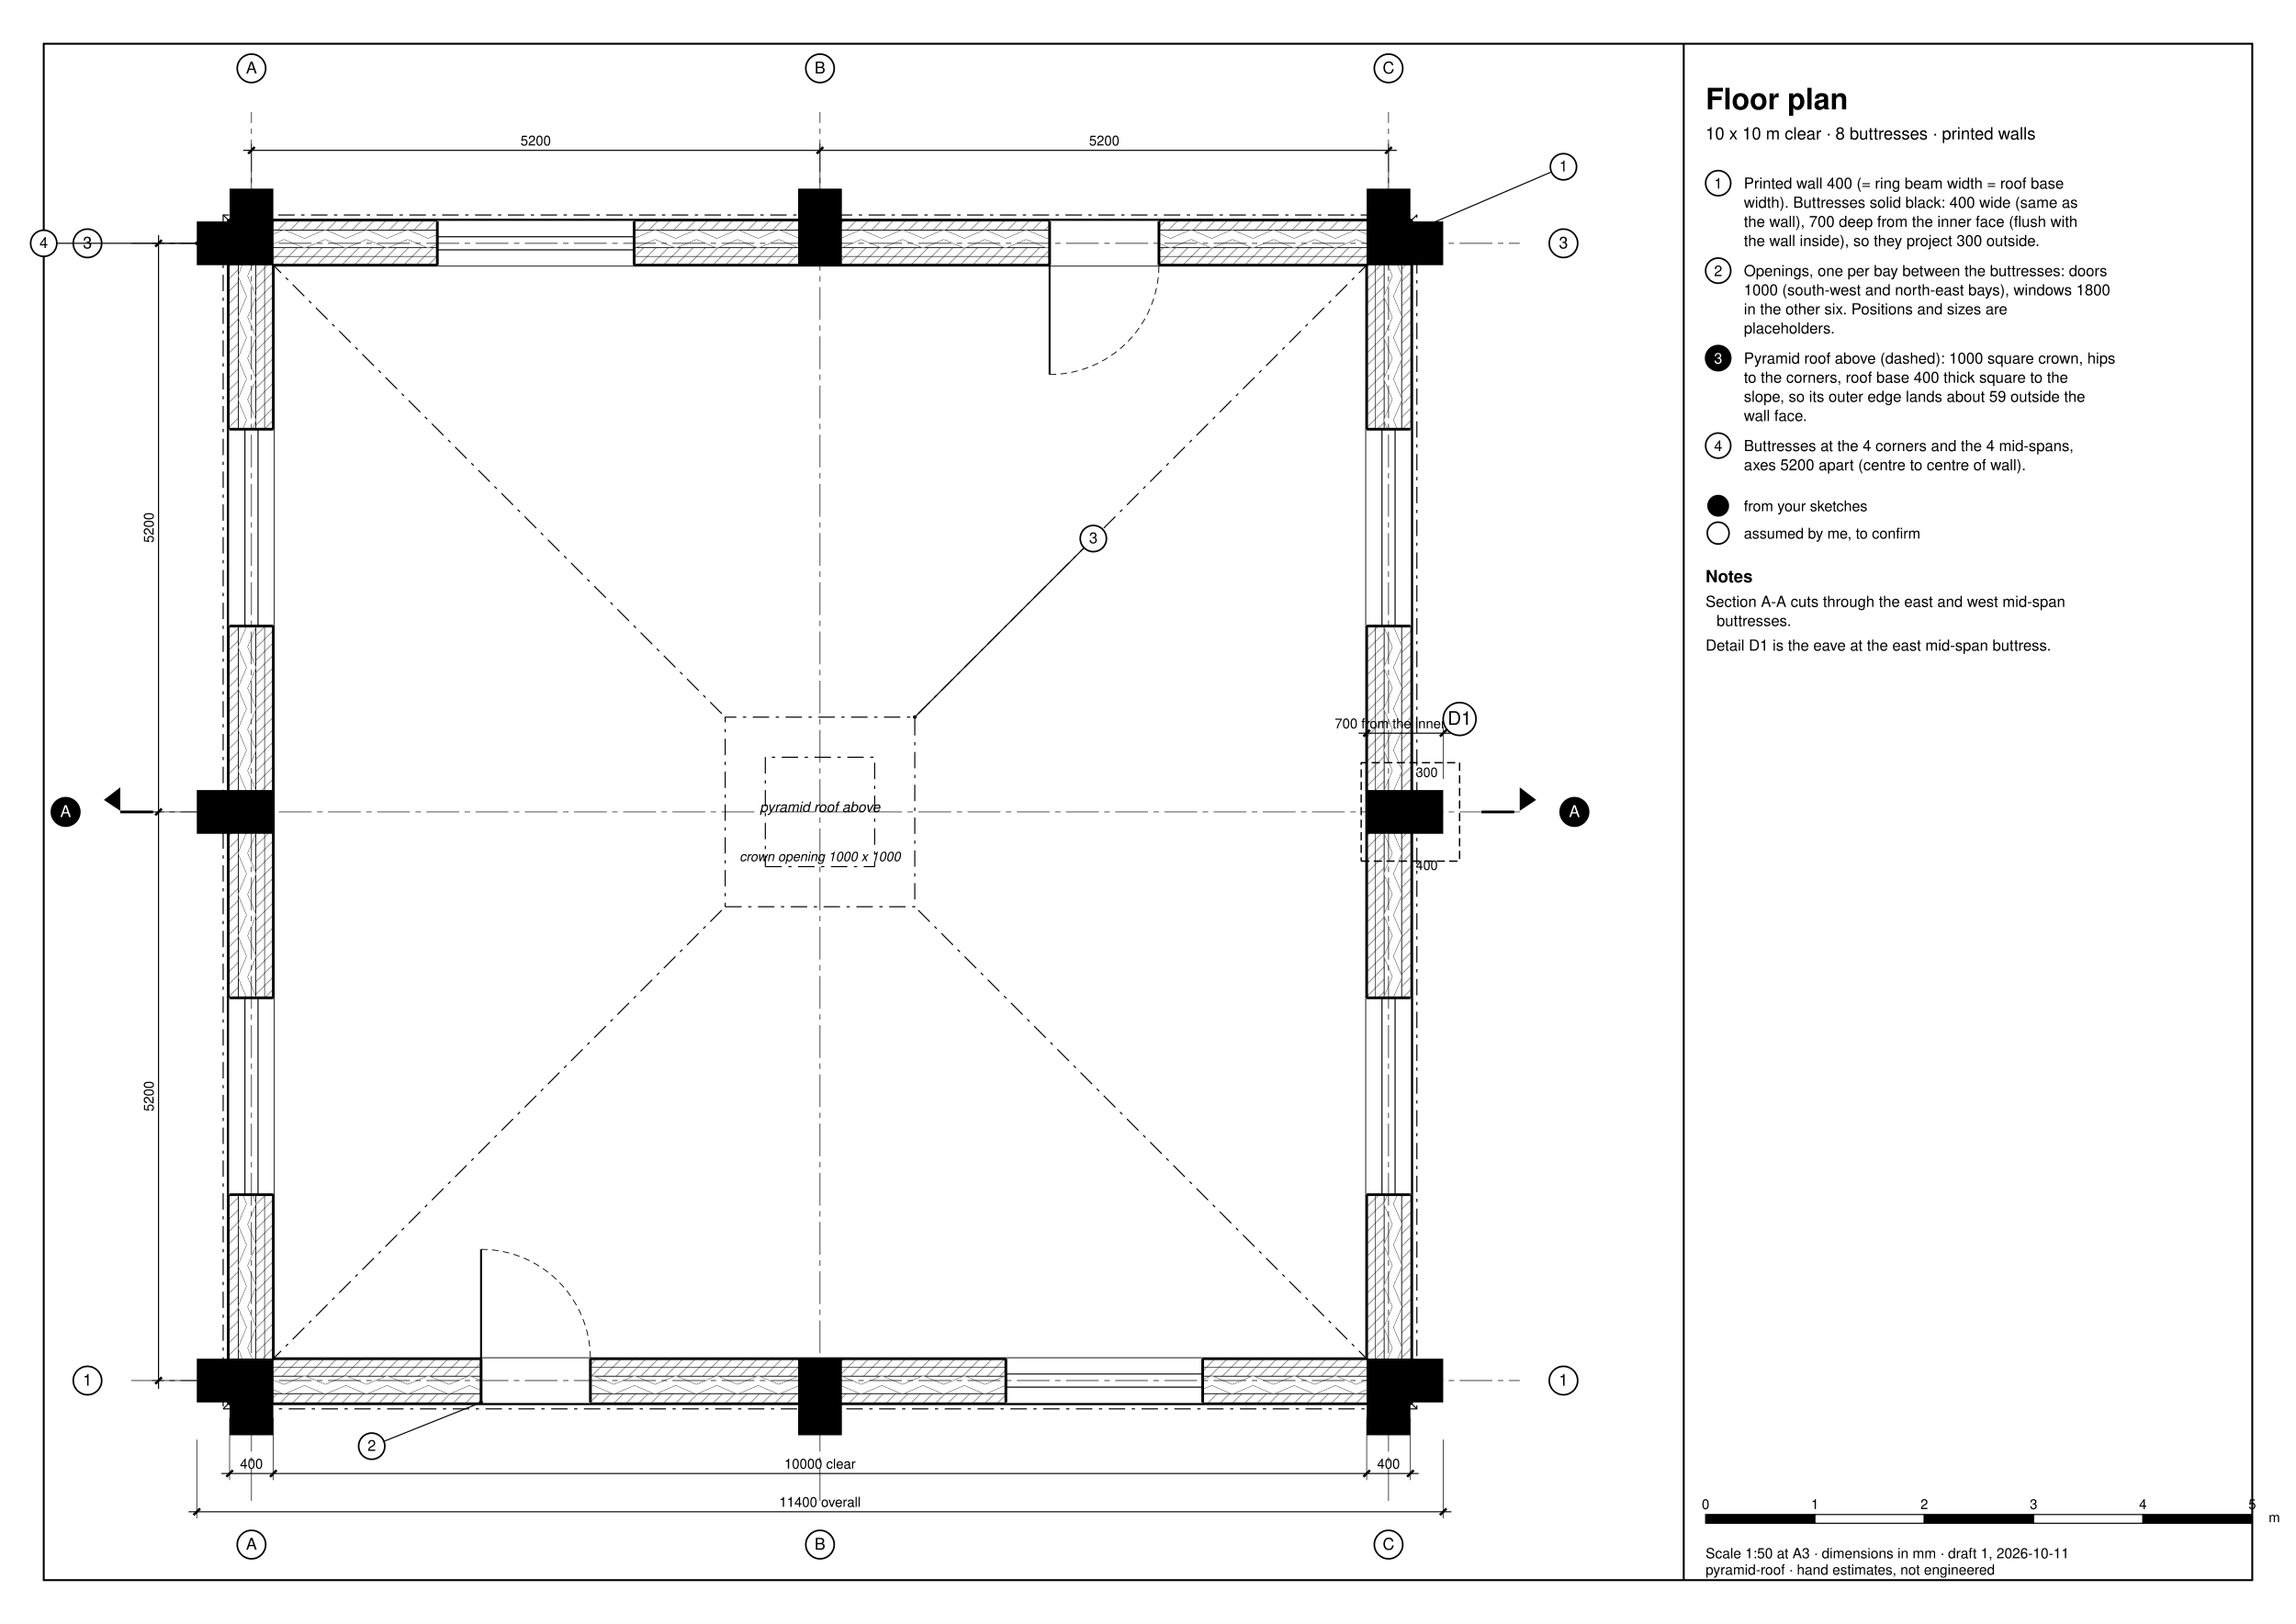
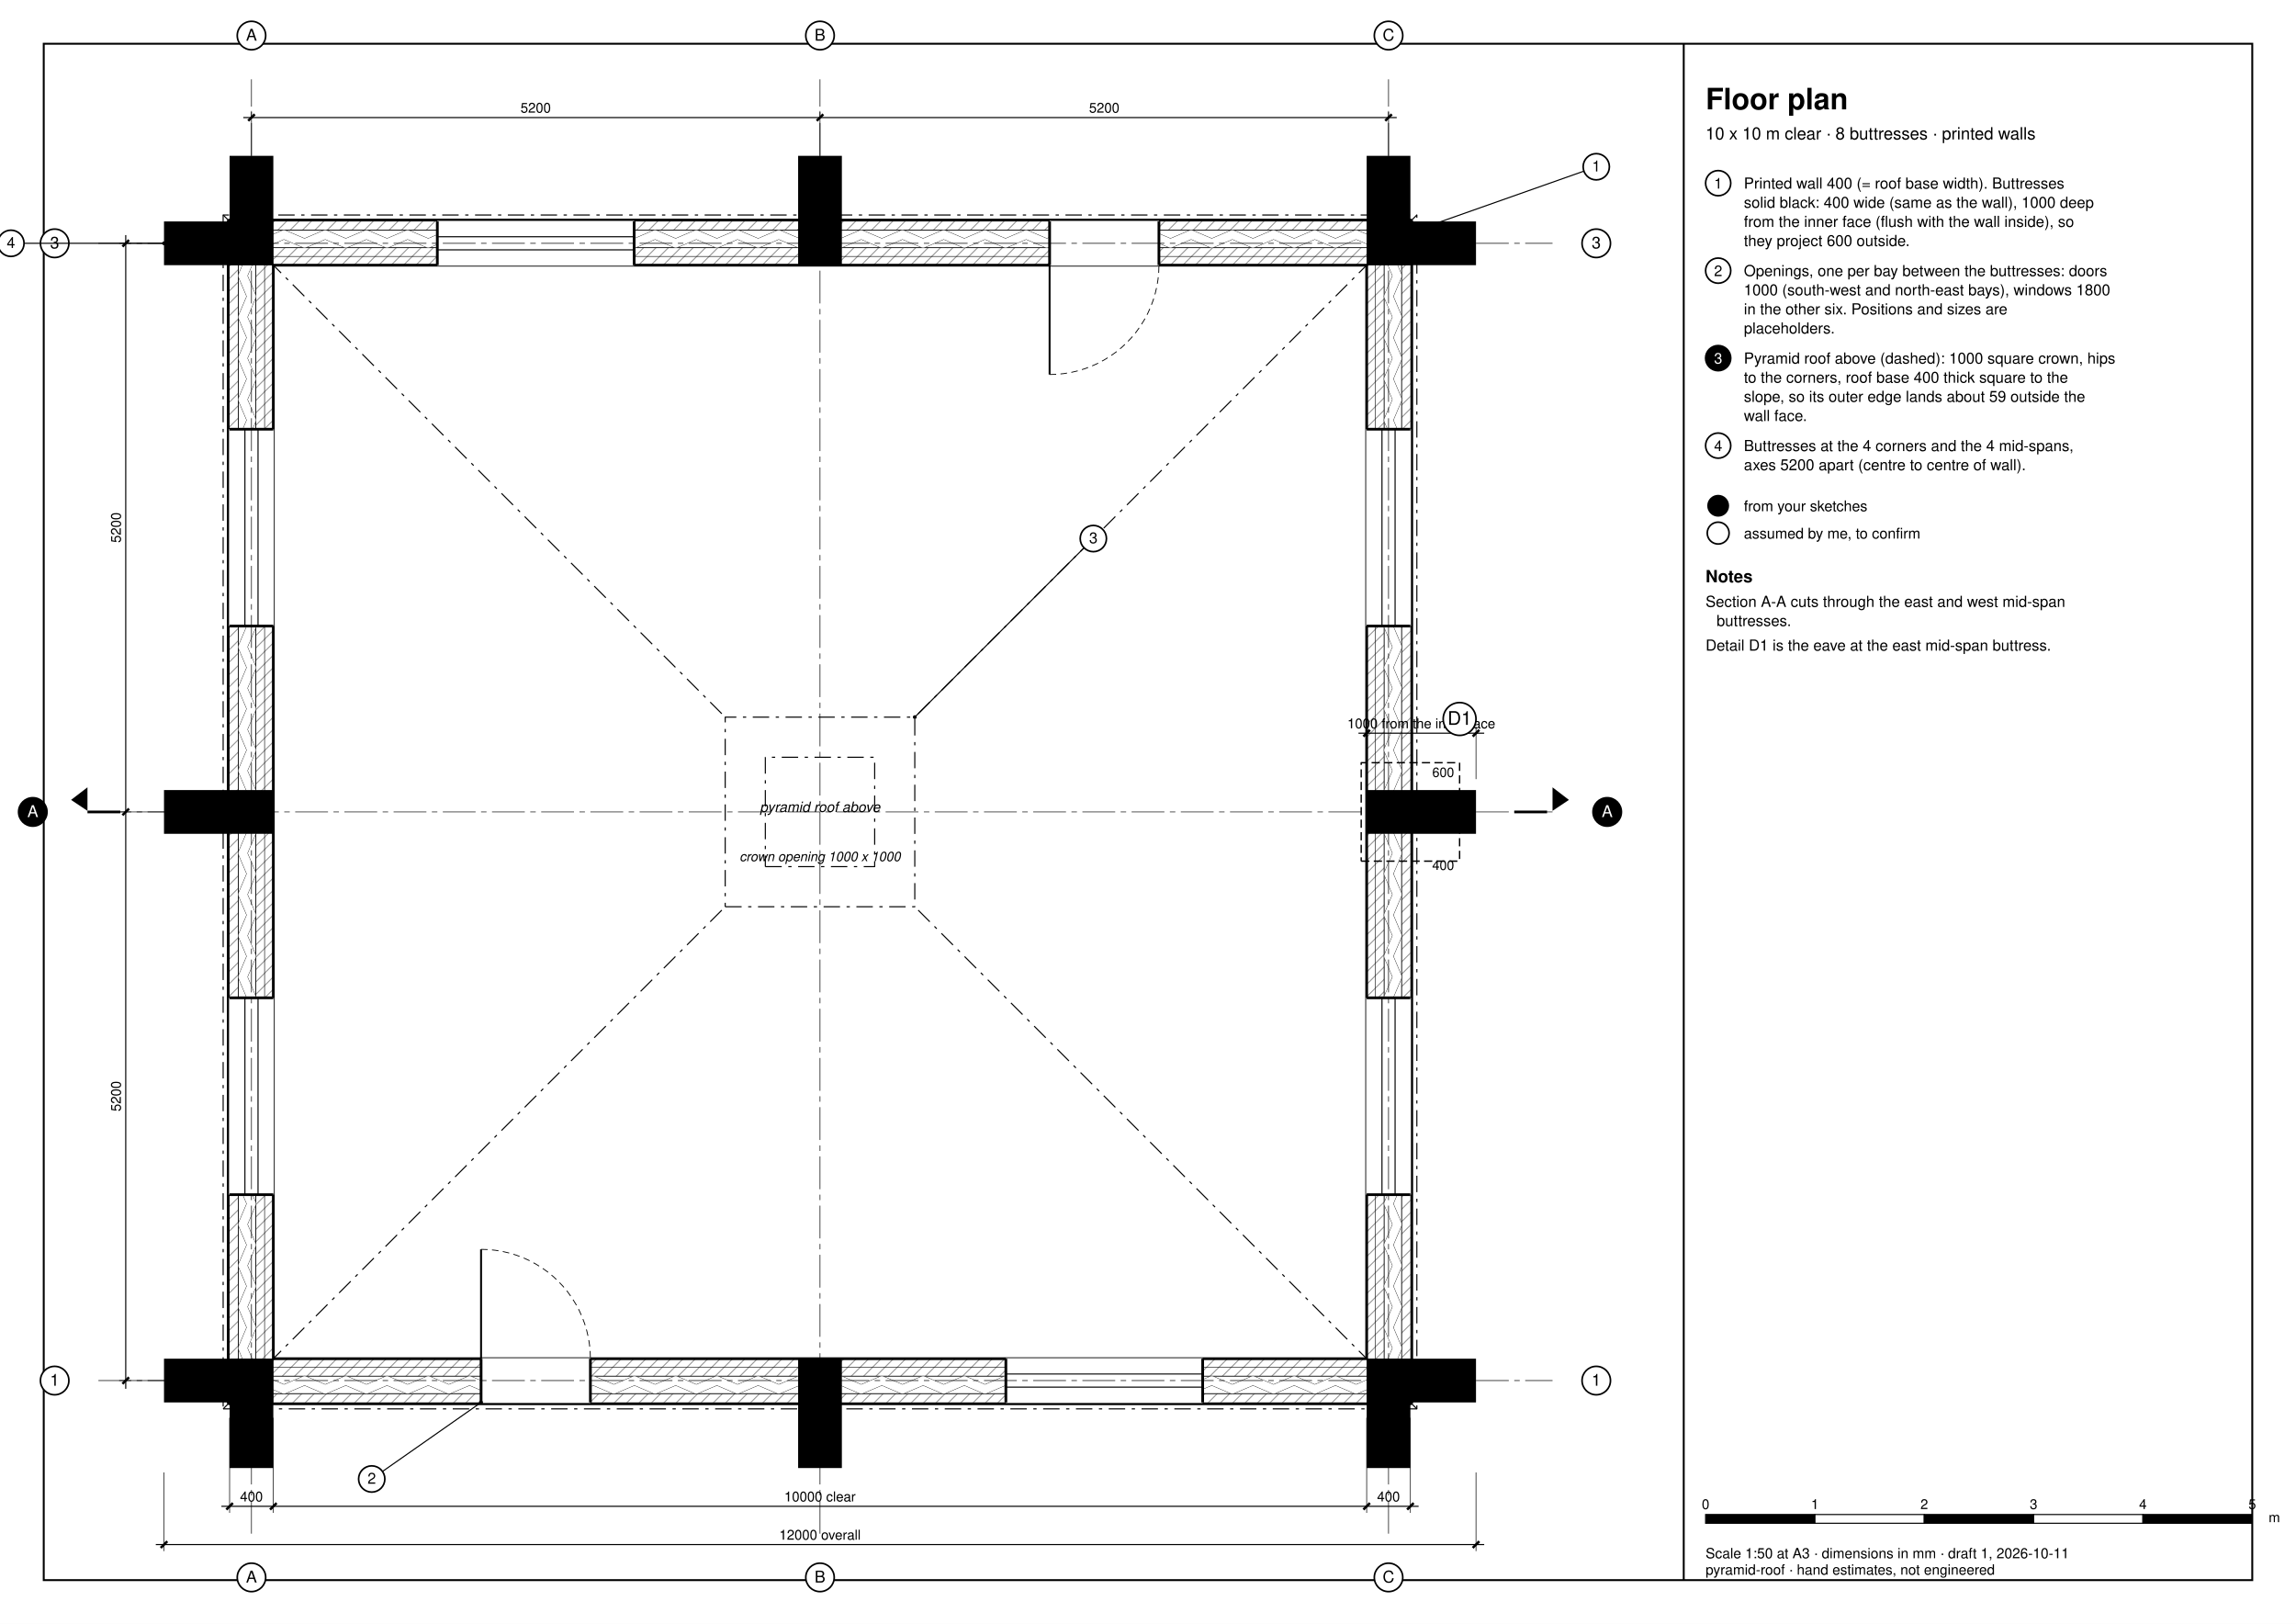
<svg xmlns="http://www.w3.org/2000/svg" width="420mm" height="297mm" viewBox="0 0 420 297" font-family="Helvetica, Arial, sans-serif">
  <defs>
    <pattern id="conc" width="1.6" height="1.6" patternUnits="userSpaceOnUse" patternTransform="rotate(45)">
      <line x1="0" y1="0" x2="0" y2="1.6" stroke="#000" stroke-width="0.14" />
    </pattern>
    <pattern id="earth" width="2.4" height="2.4" patternUnits="userSpaceOnUse" patternTransform="rotate(-45)">
      <line x1="0" y1="0" x2="0" y2="2.4" stroke="#777" stroke-width="0.12" />
    </pattern>
    <pattern id="cast" width="1.6" height="1.6" patternUnits="userSpaceOnUse" patternTransform="rotate(45)">
      <line x1="0" y1="0" x2="0" y2="1.6" stroke="#000" stroke-width="0.14" />
      <line x1="0" y1="0" x2="1.6" y2="0" stroke="#000" stroke-width="0.14" />
    </pattern>
    <pattern id="dots" width="1.5" height="1.5" patternUnits="userSpaceOnUse">
      <circle cx="0.4" cy="0.4" r="0.11" fill="#000" />
      <circle cx="1.15" cy="1.1" r="0.11" fill="#000" />
    </pattern>
  </defs>
  <rect width="420" height="297" fill="#fff" />
  <rect x="8" y="8" width="404" height="281" fill="none" stroke="#000" stroke-width="0.35" />
  <g>
    <polygon points="42.00,256.50 258.00,256.50 258.00,40.50 42.00,40.50" fill="none" stroke="#000" stroke-width="1.0" stroke-linejoin="round" />
    <path d="M42.00,256.50 L258.00,256.50 L258.00,40.50 L42.00,40.50Z M50.00,248.50 L250.00,248.50 L250.00,48.50 L50.00,48.50Z" fill="#fff" fill-rule="evenodd" />
    <path d="M42.00,256.50 L258.00,256.50 L258.00,40.50 L42.00,40.50Z M50.00,248.50 L250.00,248.50 L250.00,48.50 L50.00,48.50Z" fill="url(#conc)" fill-rule="evenodd" />
    <polygon points="50.00,248.50 250.00,248.50 250.00,48.50 50.00,48.50" fill="none" stroke="#000" stroke-width="0.5" stroke-linejoin="round" />
    <path d="M43.60,254.90 L256.40,254.90 L256.40,42.10 L43.60,42.10Z M46.80,251.70 L253.20,251.70 L253.20,45.30 L46.80,45.30Z" fill="#fff" fill-rule="evenodd" />
    <polygon points="48.40,250.10 251.60,250.10 251.60,46.90 48.40,46.90" fill="none" stroke="#000" stroke-width="0.1" stroke-linejoin="round" />
    <polygon points="46.80,251.70 253.20,251.70 253.20,45.30 46.80,45.30" fill="none" stroke="#000" stroke-width="0.15" stroke-linejoin="round" />
    <polygon points="43.60,254.90 256.40,254.90 256.40,42.10 43.60,42.10" fill="none" stroke="#000" stroke-width="0.15" stroke-linejoin="round" />
    <polyline points="44.40,254.10 48.17,252.50 51.94,254.10 55.71,252.50 59.49,254.10 63.26,252.50 67.03,254.10 70.80,252.50 74.57,254.10 78.34,252.50 82.11,254.10 85.89,252.50 89.66,254.10 93.43,252.50 97.20,254.10 100.97,252.50 104.74,254.10 108.51,252.50 112.29,254.10 116.06,252.50 119.83,254.10 123.60,252.50 127.37,254.10 131.14,252.50 134.91,254.10 138.69,252.50 142.46,254.10 146.23,252.50 150.00,254.10 153.77,252.50 157.54,254.10 161.31,252.50 165.09,254.10 168.86,252.50 172.63,254.10 176.40,252.50 180.17,254.10 183.94,252.50 187.71,254.10 191.49,252.50 195.26,254.10 199.03,252.50 202.80,254.10 206.57,252.50 210.34,254.10 214.11,252.50 217.89,254.10 221.66,252.50 225.43,254.10 229.20,252.50 232.97,254.10 236.74,252.50 240.51,254.10 244.29,252.50 248.06,254.10 251.83,252.50 255.60,254.10 254.00,250.33 255.60,246.56 254.00,242.79 255.60,239.01 254.00,235.24 255.60,231.47 254.00,227.70 255.60,223.93 254.00,220.16 255.60,216.39 254.00,212.61 255.60,208.84 254.00,205.07 255.60,201.30 254.00,197.53 255.60,193.76 254.00,189.99 255.60,186.21 254.00,182.44 255.60,178.67 254.00,174.90 255.60,171.13 254.00,167.36 255.60,163.59 254.00,159.81 255.60,156.04 254.00,152.27 255.60,148.50 254.00,144.73 255.60,140.96 254.00,137.19 255.60,133.41 254.00,129.64 255.60,125.87 254.00,122.10 255.60,118.33 254.00,114.56 255.60,110.79 254.00,107.01 255.60,103.24 254.00,99.47 255.60,95.70 254.00,91.93 255.60,88.16 254.00,84.39 255.60,80.61 254.00,76.84 255.60,73.07 254.00,69.30 255.60,65.53 254.00,61.76 255.60,57.99 254.00,54.21 255.60,50.44 254.00,46.67 255.60,42.90 251.83,44.50 248.06,42.90 244.29,44.50 240.51,42.90 236.74,44.50 232.97,42.90 229.20,44.50 225.43,42.90 221.66,44.50 217.89,42.90 214.11,44.50 210.34,42.90 206.57,44.50 202.80,42.90 199.03,44.50 195.26,42.90 191.49,44.50 187.71,42.90 183.94,44.50 180.17,42.90 176.40,44.50 172.63,42.90 168.86,44.50 165.09,42.90 161.31,44.50 157.54,42.90 153.77,44.50 150.00,42.90 146.23,44.50 142.46,42.90 138.69,44.50 134.91,42.90 131.14,44.50 127.37,42.90 123.60,44.50 119.83,42.90 116.06,44.50 112.29,42.90 108.51,44.50 104.74,42.90 100.97,44.50 97.20,42.90 93.43,44.50 89.66,42.90 85.89,44.50 82.11,42.90 78.34,44.50 74.57,42.90 70.80,44.50 67.03,42.90 63.26,44.50 59.49,42.90 55.71,44.50 51.94,42.90 48.17,44.50 44.40,42.90 46.00,46.67 44.40,50.44 46.00,54.21 44.40,57.99 46.00,61.76 44.40,65.53 46.00,69.30 44.40,73.07 46.00,76.84 44.40,80.61 46.00,84.39 44.40,88.16 46.00,91.93 44.40,95.70 46.00,99.47 44.40,103.24 46.00,107.01 44.40,110.79 46.00,114.56 44.40,118.33 46.00,122.10 44.40,125.87 46.00,129.64 44.40,133.41 46.00,137.19 44.40,140.96 46.00,144.73 44.40,148.50 46.00,152.27 44.40,156.04 46.00,159.81 44.40,163.59 46.00,167.36 44.40,171.13 46.00,174.90 44.40,178.67 46.00,182.44 44.40,186.21 46.00,189.99 44.40,193.76 46.00,197.53 44.40,201.30 46.00,205.07 44.40,208.84 46.00,212.61 44.40,216.39 46.00,220.16 44.40,223.93 46.00,227.70 44.40,231.47 46.00,235.24 44.40,239.01 46.00,242.79 44.40,246.56 46.00,250.33 44.40,254.10" fill="none" stroke="#000" stroke-width="1.7" stroke-linejoin="round" stroke-linecap="butt" />
    <polyline points="44.40,254.10 48.17,252.50 51.94,254.10 55.71,252.50 59.49,254.10 63.26,252.50 67.03,254.10 70.80,252.50 74.57,254.10 78.34,252.50 82.11,254.10 85.89,252.50 89.66,254.10 93.43,252.50 97.20,254.10 100.97,252.50 104.74,254.10 108.51,252.50 112.29,254.10 116.06,252.50 119.83,254.10 123.60,252.50 127.37,254.10 131.14,252.50 134.91,254.10 138.69,252.50 142.46,254.10 146.23,252.50 150.00,254.10 153.77,252.50 157.54,254.10 161.31,252.50 165.09,254.10 168.86,252.50 172.63,254.10 176.40,252.50 180.17,254.10 183.94,252.50 187.71,254.10 191.49,252.50 195.26,254.10 199.03,252.50 202.80,254.10 206.57,252.50 210.34,254.10 214.11,252.50 217.89,254.10 221.66,252.50 225.43,254.10 229.20,252.50 232.97,254.10 236.74,252.50 240.51,254.10 244.29,252.50 248.06,254.10 251.83,252.50 255.60,254.10 254.00,250.33 255.60,246.56 254.00,242.79 255.60,239.01 254.00,235.24 255.60,231.47 254.00,227.70 255.60,223.93 254.00,220.16 255.60,216.39 254.00,212.61 255.60,208.84 254.00,205.07 255.60,201.30 254.00,197.53 255.60,193.76 254.00,189.99 255.60,186.21 254.00,182.44 255.60,178.67 254.00,174.90 255.60,171.13 254.00,167.36 255.60,163.59 254.00,159.81 255.60,156.04 254.00,152.27 255.60,148.50 254.00,144.73 255.60,140.96 254.00,137.19 255.60,133.41 254.00,129.64 255.60,125.87 254.00,122.10 255.60,118.33 254.00,114.56 255.60,110.79 254.00,107.01 255.60,103.24 254.00,99.47 255.60,95.70 254.00,91.93 255.60,88.16 254.00,84.39 255.60,80.61 254.00,76.84 255.60,73.07 254.00,69.30 255.60,65.53 254.00,61.76 255.60,57.99 254.00,54.21 255.60,50.44 254.00,46.67 255.60,42.90 251.83,44.50 248.06,42.90 244.29,44.50 240.51,42.90 236.74,44.50 232.97,42.90 229.20,44.50 225.43,42.90 221.66,44.50 217.89,42.90 214.11,44.50 210.34,42.90 206.57,44.50 202.80,42.90 199.03,44.50 195.26,42.90 191.49,44.50 187.71,42.90 183.94,44.50 180.17,42.90 176.40,44.50 172.63,42.90 168.86,44.50 165.09,42.90 161.31,44.50 157.54,42.90 153.77,44.50 150.00,42.90 146.23,44.50 142.46,42.90 138.69,44.50 134.91,42.90 131.14,44.50 127.37,42.90 123.60,44.50 119.83,42.90 116.06,44.50 112.29,42.90 108.51,44.50 104.74,42.90 100.97,44.50 97.20,42.90 93.43,44.50 89.66,42.90 85.89,44.50 82.11,42.90 78.34,44.50 74.57,42.90 70.80,44.50 67.03,42.90 63.26,44.50 59.49,42.90 55.71,44.50 51.94,42.90 48.17,44.50 44.40,42.90 46.00,46.67 44.40,50.44 46.00,54.21 44.40,57.99 46.00,61.76 44.40,65.53 46.00,69.30 44.40,73.07 46.00,76.84 44.40,80.61 46.00,84.39 44.40,88.16 46.00,91.93 44.40,95.70 46.00,99.47 44.40,103.24 46.00,107.01 44.40,110.79 46.00,114.56 44.40,118.33 46.00,122.10 44.40,125.87 46.00,129.64 44.40,133.41 46.00,137.19 44.40,140.96 46.00,144.73 44.40,148.50 46.00,152.27 44.40,156.04 46.00,159.81 44.40,163.59 46.00,167.36 44.40,171.13 46.00,174.90 44.40,178.67 46.00,182.44 44.40,186.21 46.00,189.99 44.40,193.76 46.00,197.53 44.40,201.30 46.00,205.07 44.40,208.84 46.00,212.61 44.40,216.39 46.00,220.16 44.40,223.93 46.00,227.70 44.40,231.47 46.00,235.24 44.40,239.01 46.00,242.79 44.40,246.56 46.00,250.33 44.40,254.10" fill="none" stroke="#fff" stroke-width="1.6" stroke-linejoin="round" stroke-linecap="butt" />
-     <polygon points="250.00,256.50 264.00,256.50 264.00,248.50 250.00,248.50" fill="#000" stroke="#000" stroke-width="0.0" stroke-linejoin="round" />
-     <polygon points="36.00,256.50 50.00,256.50 50.00,248.50 36.00,248.50" fill="#000" stroke="#000" stroke-width="0.0" stroke-linejoin="round" />
-     <polygon points="42.00,48.50 50.00,48.50 50.00,34.50 42.00,34.50" fill="#000" stroke="#000" stroke-width="0.0" stroke-linejoin="round" />
-     <polygon points="42.00,262.50 50.00,262.50 50.00,248.50 42.00,248.50" fill="#000" stroke="#000" stroke-width="0.0" stroke-linejoin="round" />
-     <polygon points="250.00,152.50 264.00,152.50 264.00,144.50 250.00,144.50" fill="#000" stroke="#000" stroke-width="0.0" stroke-linejoin="round" />
-     <polygon points="36.00,152.50 50.00,152.50 50.00,144.50 36.00,144.50" fill="#000" stroke="#000" stroke-width="0.0" stroke-linejoin="round" />
-     <polygon points="146.00,48.50 154.00,48.50 154.00,34.50 146.00,34.50" fill="#000" stroke="#000" stroke-width="0.0" stroke-linejoin="round" />
-     <polygon points="146.00,262.50 154.00,262.50 154.00,248.50 146.00,248.50" fill="#000" stroke="#000" stroke-width="0.0" stroke-linejoin="round" />
-     <polygon points="250.00,48.50 264.00,48.50 264.00,40.50 250.00,40.50" fill="#000" stroke="#000" stroke-width="0.0" stroke-linejoin="round" />
-     <polygon points="36.00,48.50 50.00,48.50 50.00,40.50 36.00,40.50" fill="#000" stroke="#000" stroke-width="0.0" stroke-linejoin="round" />
-     <polygon points="250.00,48.50 258.00,48.50 258.00,34.50 250.00,34.50" fill="#000" stroke="#000" stroke-width="0.0" stroke-linejoin="round" />
-     <polygon points="250.00,262.50 258.00,262.50 258.00,248.50 250.00,248.50" fill="#000" stroke="#000" stroke-width="0.0" stroke-linejoin="round" />
+     <polygon points="250.00,256.50 270.00,256.50 270.00,248.50 250.00,248.50" fill="#000" stroke="#000" stroke-width="0.0" stroke-linejoin="round" />
+     <polygon points="30.00,256.50 50.00,256.50 50.00,248.50 30.00,248.50" fill="#000" stroke="#000" stroke-width="0.0" stroke-linejoin="round" />
+     <polygon points="42.00,48.50 50.00,48.50 50.00,28.50 42.00,28.50" fill="#000" stroke="#000" stroke-width="0.0" stroke-linejoin="round" />
+     <polygon points="42.00,268.50 50.00,268.50 50.00,248.50 42.00,248.50" fill="#000" stroke="#000" stroke-width="0.0" stroke-linejoin="round" />
+     <polygon points="250.00,152.50 270.00,152.50 270.00,144.50 250.00,144.50" fill="#000" stroke="#000" stroke-width="0.0" stroke-linejoin="round" />
+     <polygon points="30.00,152.50 50.00,152.50 50.00,144.50 30.00,144.50" fill="#000" stroke="#000" stroke-width="0.0" stroke-linejoin="round" />
+     <polygon points="146.00,48.50 154.00,48.50 154.00,28.50 146.00,28.50" fill="#000" stroke="#000" stroke-width="0.0" stroke-linejoin="round" />
+     <polygon points="146.00,268.50 154.00,268.50 154.00,248.50 146.00,248.50" fill="#000" stroke="#000" stroke-width="0.0" stroke-linejoin="round" />
+     <polygon points="250.00,48.50 270.00,48.50 270.00,40.50 250.00,40.50" fill="#000" stroke="#000" stroke-width="0.0" stroke-linejoin="round" />
+     <polygon points="30.00,48.50 50.00,48.50 50.00,40.50 30.00,40.50" fill="#000" stroke="#000" stroke-width="0.0" stroke-linejoin="round" />
+     <polygon points="250.00,48.50 258.00,48.50 258.00,28.50 250.00,28.50" fill="#000" stroke="#000" stroke-width="0.0" stroke-linejoin="round" />
+     <polygon points="250.00,268.50 258.00,268.50 258.00,248.50 250.00,248.50" fill="#000" stroke="#000" stroke-width="0.0" stroke-linejoin="round" />
    <polygon points="88.00,248.40 108.00,248.40 108.00,256.60 88.00,256.60" fill="#fff" stroke="#000" stroke-width="0.0" stroke-linejoin="round" />
    <polyline points="88.00,248.50 88.00,256.50" fill="none" stroke="#000" stroke-width="0.5" stroke-linejoin="round" />
    <polyline points="108.00,248.50 108.00,256.50" fill="none" stroke="#000" stroke-width="0.5" stroke-linejoin="round" />
    <polyline points="88.00,248.50 88.00,228.50" fill="none" stroke="#000" stroke-width="0.35" stroke-linejoin="round" />
    <polyline points="88.00,228.50 89.31,228.54 90.61,228.67 91.90,228.88 93.18,229.18 94.43,229.56 95.65,230.02 96.85,230.56 98.00,231.18 99.11,231.87 100.18,232.63 101.19,233.46 102.14,234.36 103.04,235.31 103.87,236.32 104.63,237.39 105.32,238.50 105.94,239.65 106.48,240.85 106.94,242.07 107.32,243.32 107.62,244.60 107.83,245.89 107.96,247.19 108.00,248.50" fill="none" stroke="#000" stroke-width="0.15" stroke-linejoin="round" stroke-dasharray="1.2 0.8" />
    <polygon points="184.00,248.40 220.00,248.40 220.00,256.60 184.00,256.60" fill="#fff" stroke="#000" stroke-width="0.0" stroke-linejoin="round" />
    <polyline points="184.00,248.50 184.00,256.50" fill="none" stroke="#000" stroke-width="0.5" stroke-linejoin="round" />
    <polyline points="220.00,248.50 220.00,256.50" fill="none" stroke="#000" stroke-width="0.5" stroke-linejoin="round" />
    <polyline points="184.00,251.30 220.00,251.30" fill="none" stroke="#000" stroke-width="0.2" stroke-linejoin="round" />
    <polyline points="184.00,253.70 220.00,253.70" fill="none" stroke="#000" stroke-width="0.2" stroke-linejoin="round" />
    <polygon points="80.00,48.60 116.00,48.60 116.00,40.40 80.00,40.40" fill="#fff" stroke="#000" stroke-width="0.0" stroke-linejoin="round" />
    <polyline points="80.00,48.50 80.00,40.50" fill="none" stroke="#000" stroke-width="0.5" stroke-linejoin="round" />
    <polyline points="116.00,48.50 116.00,40.50" fill="none" stroke="#000" stroke-width="0.5" stroke-linejoin="round" />
    <polyline points="80.00,45.70 116.00,45.70" fill="none" stroke="#000" stroke-width="0.2" stroke-linejoin="round" />
    <polyline points="80.00,43.30 116.00,43.30" fill="none" stroke="#000" stroke-width="0.2" stroke-linejoin="round" />
    <polygon points="192.00,48.60 212.00,48.60 212.00,40.40 192.00,40.40" fill="#fff" stroke="#000" stroke-width="0.0" stroke-linejoin="round" />
    <polyline points="192.00,48.50 192.00,40.50" fill="none" stroke="#000" stroke-width="0.5" stroke-linejoin="round" />
    <polyline points="212.00,48.50 212.00,40.50" fill="none" stroke="#000" stroke-width="0.5" stroke-linejoin="round" />
    <polyline points="192.00,48.50 192.00,68.50" fill="none" stroke="#000" stroke-width="0.35" stroke-linejoin="round" />
    <polyline points="192.00,68.50 193.31,68.46 194.61,68.33 195.90,68.12 197.18,67.82 198.43,67.44 199.65,66.98 200.85,66.44 202.00,65.82 203.11,65.13 204.18,64.37 205.19,63.54 206.14,62.64 207.04,61.69 207.87,60.68 208.63,59.61 209.32,58.50 209.94,57.35 210.48,56.15 210.94,54.93 211.32,53.68 211.62,52.40 211.83,51.11 211.96,49.81 212.00,48.50" fill="none" stroke="#000" stroke-width="0.15" stroke-linejoin="round" stroke-dasharray="1.2 0.8" />
    <polygon points="249.90,218.50 249.90,182.50 258.10,182.50 258.10,218.50" fill="#fff" stroke="#000" stroke-width="0.0" stroke-linejoin="round" />
    <polyline points="250.00,218.50 258.00,218.50" fill="none" stroke="#000" stroke-width="0.5" stroke-linejoin="round" />
    <polyline points="250.00,182.50 258.00,182.50" fill="none" stroke="#000" stroke-width="0.5" stroke-linejoin="round" />
    <polyline points="252.80,218.50 252.80,182.50" fill="none" stroke="#000" stroke-width="0.2" stroke-linejoin="round" />
    <polyline points="255.20,218.50 255.20,182.50" fill="none" stroke="#000" stroke-width="0.2" stroke-linejoin="round" />
    <polygon points="249.90,114.50 249.90,78.50 258.10,78.50 258.10,114.50" fill="#fff" stroke="#000" stroke-width="0.0" stroke-linejoin="round" />
    <polyline points="250.00,114.50 258.00,114.50" fill="none" stroke="#000" stroke-width="0.5" stroke-linejoin="round" />
    <polyline points="250.00,78.50 258.00,78.50" fill="none" stroke="#000" stroke-width="0.5" stroke-linejoin="round" />
    <polyline points="252.80,114.50 252.80,78.50" fill="none" stroke="#000" stroke-width="0.2" stroke-linejoin="round" />
    <polyline points="255.20,114.50 255.20,78.50" fill="none" stroke="#000" stroke-width="0.2" stroke-linejoin="round" />
    <polygon points="50.10,218.50 50.10,182.50 41.90,182.50 41.90,218.50" fill="#fff" stroke="#000" stroke-width="0.0" stroke-linejoin="round" />
    <polyline points="50.00,218.50 42.00,218.50" fill="none" stroke="#000" stroke-width="0.5" stroke-linejoin="round" />
    <polyline points="50.00,182.50 42.00,182.50" fill="none" stroke="#000" stroke-width="0.5" stroke-linejoin="round" />
    <polyline points="47.20,218.50 47.20,182.50" fill="none" stroke="#000" stroke-width="0.2" stroke-linejoin="round" />
    <polyline points="44.80,218.50 44.80,182.50" fill="none" stroke="#000" stroke-width="0.2" stroke-linejoin="round" />
    <polygon points="50.10,114.50 50.10,78.50 41.90,78.50 41.90,114.50" fill="#fff" stroke="#000" stroke-width="0.0" stroke-linejoin="round" />
    <polyline points="50.00,114.50 42.00,114.50" fill="none" stroke="#000" stroke-width="0.5" stroke-linejoin="round" />
    <polyline points="50.00,78.50 42.00,78.50" fill="none" stroke="#000" stroke-width="0.5" stroke-linejoin="round" />
    <polyline points="47.20,114.50 47.20,78.50" fill="none" stroke="#000" stroke-width="0.2" stroke-linejoin="round" />
    <polyline points="44.80,114.50 44.80,78.50" fill="none" stroke="#000" stroke-width="0.2" stroke-linejoin="round" />
    <polyline points="40.82,257.68 259.18,257.68 259.18,39.32 40.82,39.32 40.82,257.68" fill="none" stroke="#000" stroke-width="0.2" stroke-linejoin="round" stroke-dasharray="3 1.2 0.6 1.2" />
    <polyline points="132.66,165.84 167.34,165.84 167.34,131.16 132.66,131.16 132.66,165.84" fill="none" stroke="#000" stroke-width="0.2" stroke-linejoin="round" stroke-dasharray="3 1.2 0.6 1.2" />
    <polyline points="140.00,158.50 160.00,158.50 160.00,138.50 140.00,138.50 140.00,158.50" fill="none" stroke="#000" stroke-width="0.2" stroke-linejoin="round" stroke-dasharray="3 1.2 0.6 1.2" />
    <polyline points="40.82,257.68 132.66,165.84" fill="none" stroke="#000" stroke-width="0.2" stroke-linejoin="round" stroke-dasharray="3 1.2 0.6 1.2" />
    <polyline points="40.82,39.32 132.66,131.16" fill="none" stroke="#000" stroke-width="0.2" stroke-linejoin="round" stroke-dasharray="3 1.2 0.6 1.2" />
    <polyline points="259.18,257.68 167.34,165.84" fill="none" stroke="#000" stroke-width="0.2" stroke-linejoin="round" stroke-dasharray="3 1.2 0.6 1.2" />
    <polyline points="259.18,39.32 167.34,131.16" fill="none" stroke="#000" stroke-width="0.2" stroke-linejoin="round" stroke-dasharray="3 1.2 0.6 1.2" />
    <text x="150.00" y="148.50" font-size="2.6" text-anchor="middle" font-weight="normal" fill="#000" font-style="italic">pyramid roof above</text>
    <text x="150.00" y="157.50" font-size="2.4" text-anchor="middle" font-weight="normal" fill="#000" font-style="italic">crown opening 1000 x 1000</text>
-     <polyline points="46.00,274.50 46.00,20.50" fill="none" stroke="#000" stroke-width="0.12" stroke-linejoin="round" stroke-dasharray="6 1 1 1" />
-     <circle cx="46.00" cy="12.50" r="2.6" fill="#fff" stroke="#000" stroke-width="0.3" />
-     <text x="46.00" y="13.44" font-size="2.99" text-anchor="middle" fill="#000">A</text>
-     <circle cx="46.00" cy="282.50" r="2.6" fill="#fff" stroke="#000" stroke-width="0.3" />
-     <text x="46.00" y="283.44" font-size="2.99" text-anchor="middle" fill="#000">A</text>
-     <polyline points="150.00,274.50 150.00,20.50" fill="none" stroke="#000" stroke-width="0.12" stroke-linejoin="round" stroke-dasharray="6 1 1 1" />
-     <circle cx="150.00" cy="12.50" r="2.6" fill="#fff" stroke="#000" stroke-width="0.3" />
-     <text x="150.00" y="13.44" font-size="2.99" text-anchor="middle" fill="#000">B</text>
-     <circle cx="150.00" cy="282.50" r="2.6" fill="#fff" stroke="#000" stroke-width="0.3" />
-     <text x="150.00" y="283.44" font-size="2.99" text-anchor="middle" fill="#000">B</text>
-     <polyline points="254.00,274.50 254.00,20.50" fill="none" stroke="#000" stroke-width="0.12" stroke-linejoin="round" stroke-dasharray="6 1 1 1" />
-     <circle cx="254.00" cy="12.50" r="2.6" fill="#fff" stroke="#000" stroke-width="0.3" />
-     <text x="254.00" y="13.44" font-size="2.99" text-anchor="middle" fill="#000">C</text>
-     <circle cx="254.00" cy="282.50" r="2.6" fill="#fff" stroke="#000" stroke-width="0.3" />
-     <text x="254.00" y="283.44" font-size="2.99" text-anchor="middle" fill="#000">C</text>
-     <polyline points="24.00,252.50 278.00,252.50" fill="none" stroke="#000" stroke-width="0.12" stroke-linejoin="round" stroke-dasharray="6 1 1 1" />
-     <circle cx="16.00" cy="252.50" r="2.6" fill="#fff" stroke="#000" stroke-width="0.3" />
-     <text x="16.00" y="253.44" font-size="2.99" text-anchor="middle" fill="#000">1</text>
-     <circle cx="286.00" cy="252.50" r="2.6" fill="#fff" stroke="#000" stroke-width="0.3" />
-     <text x="286.00" y="253.44" font-size="2.99" text-anchor="middle" fill="#000">1</text>
-     <polyline points="24.00,148.50 278.00,148.50" fill="none" stroke="#000" stroke-width="0.12" stroke-linejoin="round" stroke-dasharray="6 1 1 1" />
-     <polyline points="24.00,44.50 278.00,44.50" fill="none" stroke="#000" stroke-width="0.12" stroke-linejoin="round" stroke-dasharray="6 1 1 1" />
-     <circle cx="16.00" cy="44.50" r="2.6" fill="#fff" stroke="#000" stroke-width="0.3" />
-     <text x="16.00" y="45.44" font-size="2.99" text-anchor="middle" fill="#000">3</text>
-     <circle cx="286.00" cy="44.50" r="2.6" fill="#fff" stroke="#000" stroke-width="0.3" />
-     <text x="286.00" y="45.44" font-size="2.99" text-anchor="middle" fill="#000">3</text>
-     <polyline points="40.50,269.50 259.50,269.50" fill="none" stroke="#000" stroke-width="0.2" stroke-linejoin="round" />
-     <polyline points="42.00,259.30 42.00,270.70" fill="none" stroke="#000" stroke-width="0.12" stroke-linejoin="round" />
-     <polyline points="41.40,270.10 42.60,268.90" fill="none" stroke="#000" stroke-width="0.45" stroke-linejoin="round" />
-     <polyline points="50.00,259.30 50.00,270.70" fill="none" stroke="#000" stroke-width="0.12" stroke-linejoin="round" />
-     <polyline points="49.40,270.10 50.60,268.90" fill="none" stroke="#000" stroke-width="0.45" stroke-linejoin="round" />
-     <polyline points="250.00,259.30 250.00,270.70" fill="none" stroke="#000" stroke-width="0.12" stroke-linejoin="round" />
-     <polyline points="249.40,270.10 250.60,268.90" fill="none" stroke="#000" stroke-width="0.45" stroke-linejoin="round" />
-     <polyline points="258.00,259.30 258.00,270.70" fill="none" stroke="#000" stroke-width="0.12" stroke-linejoin="round" />
-     <polyline points="257.40,270.10 258.60,268.90" fill="none" stroke="#000" stroke-width="0.45" stroke-linejoin="round" />
-     <text x="46.00" y="268.60" font-size="2.5" text-anchor="middle" font-weight="normal" fill="#000">400</text>
-     <text x="150.00" y="268.60" font-size="2.5" text-anchor="middle" font-weight="normal" fill="#000">10000 clear</text>
-     <text x="254.00" y="268.60" font-size="2.5" text-anchor="middle" font-weight="normal" fill="#000">400</text>
-     <polyline points="34.50,276.50 265.50,276.50" fill="none" stroke="#000" stroke-width="0.2" stroke-linejoin="round" />
-     <polyline points="36.00,263.30 36.00,277.70" fill="none" stroke="#000" stroke-width="0.12" stroke-linejoin="round" />
-     <polyline points="35.40,277.10 36.60,275.90" fill="none" stroke="#000" stroke-width="0.45" stroke-linejoin="round" />
-     <polyline points="264.00,263.30 264.00,277.70" fill="none" stroke="#000" stroke-width="0.12" stroke-linejoin="round" />
-     <polyline points="263.40,277.10 264.60,275.90" fill="none" stroke="#000" stroke-width="0.45" stroke-linejoin="round" />
-     <text x="150.00" y="275.60" font-size="2.5" text-anchor="middle" font-weight="normal" fill="#000">11400 overall</text>
-     <polyline points="29.00,254.00 29.00,43.00" fill="none" stroke="#000" stroke-width="0.2" stroke-linejoin="round" />
-     <polyline points="39.20,252.50 27.80,252.50" fill="none" stroke="#000" stroke-width="0.12" stroke-linejoin="round" />
-     <polyline points="28.40,253.10 29.60,251.90" fill="none" stroke="#000" stroke-width="0.45" stroke-linejoin="round" />
-     <polyline points="39.20,148.50 27.80,148.50" fill="none" stroke="#000" stroke-width="0.12" stroke-linejoin="round" />
-     <polyline points="28.40,149.10 29.60,147.90" fill="none" stroke="#000" stroke-width="0.45" stroke-linejoin="round" />
-     <polyline points="39.20,44.50 27.80,44.50" fill="none" stroke="#000" stroke-width="0.12" stroke-linejoin="round" />
-     <polyline points="28.40,45.10 29.60,43.90" fill="none" stroke="#000" stroke-width="0.45" stroke-linejoin="round" />
-     <text x="28.10" y="200.50" font-size="2.5" text-anchor="middle" font-weight="normal" fill="#000" transform="rotate(-90 28.10 200.50)">5200</text>
-     <text x="28.10" y="96.50" font-size="2.5" text-anchor="middle" font-weight="normal" fill="#000" transform="rotate(-90 28.10 96.50)">5200</text>
-     <polyline points="44.50,27.50 255.50,27.50" fill="none" stroke="#000" stroke-width="0.2" stroke-linejoin="round" />
-     <polyline points="46.00,37.70 46.00,26.30" fill="none" stroke="#000" stroke-width="0.12" stroke-linejoin="round" />
-     <polyline points="45.40,28.10 46.60,26.90" fill="none" stroke="#000" stroke-width="0.45" stroke-linejoin="round" />
-     <polyline points="150.00,37.70 150.00,26.30" fill="none" stroke="#000" stroke-width="0.12" stroke-linejoin="round" />
-     <polyline points="149.40,28.10 150.60,26.90" fill="none" stroke="#000" stroke-width="0.45" stroke-linejoin="round" />
-     <polyline points="254.00,37.70 254.00,26.30" fill="none" stroke="#000" stroke-width="0.12" stroke-linejoin="round" />
-     <polyline points="253.40,28.10 254.60,26.90" fill="none" stroke="#000" stroke-width="0.45" stroke-linejoin="round" />
-     <text x="98.00" y="26.60" font-size="2.5" text-anchor="middle" font-weight="normal" fill="#000">5200</text>
-     <text x="202.00" y="26.60" font-size="2.5" text-anchor="middle" font-weight="normal" fill="#000">5200</text>
-     <text x="261.00" y="142.10" font-size="2.4" text-anchor="middle" font-weight="normal" fill="#000">300</text>
-     <text x="261.00" y="159.10" font-size="2.4" text-anchor="middle" font-weight="normal" fill="#000">400</text>
-     <polyline points="248.50,134.10 265.50,134.10" fill="none" stroke="#000" stroke-width="0.2" stroke-linejoin="round" />
+     <polyline points="46.00,280.50 46.00,14.50" fill="none" stroke="#000" stroke-width="0.12" stroke-linejoin="round" stroke-dasharray="6 1 1 1" />
+     <circle cx="46.00" cy="6.50" r="2.6" fill="#fff" stroke="#000" stroke-width="0.3" />
+     <text x="46.00" y="7.44" font-size="2.99" text-anchor="middle" fill="#000">A</text>
+     <circle cx="46.00" cy="288.50" r="2.6" fill="#fff" stroke="#000" stroke-width="0.3" />
+     <text x="46.00" y="289.44" font-size="2.99" text-anchor="middle" fill="#000">A</text>
+     <polyline points="150.00,280.50 150.00,14.50" fill="none" stroke="#000" stroke-width="0.12" stroke-linejoin="round" stroke-dasharray="6 1 1 1" />
+     <circle cx="150.00" cy="6.50" r="2.6" fill="#fff" stroke="#000" stroke-width="0.3" />
+     <text x="150.00" y="7.44" font-size="2.99" text-anchor="middle" fill="#000">B</text>
+     <circle cx="150.00" cy="288.50" r="2.6" fill="#fff" stroke="#000" stroke-width="0.3" />
+     <text x="150.00" y="289.44" font-size="2.99" text-anchor="middle" fill="#000">B</text>
+     <polyline points="254.00,280.50 254.00,14.50" fill="none" stroke="#000" stroke-width="0.12" stroke-linejoin="round" stroke-dasharray="6 1 1 1" />
+     <circle cx="254.00" cy="6.50" r="2.6" fill="#fff" stroke="#000" stroke-width="0.3" />
+     <text x="254.00" y="7.44" font-size="2.99" text-anchor="middle" fill="#000">C</text>
+     <circle cx="254.00" cy="288.50" r="2.6" fill="#fff" stroke="#000" stroke-width="0.3" />
+     <text x="254.00" y="289.44" font-size="2.99" text-anchor="middle" fill="#000">C</text>
+     <polyline points="18.00,252.50 284.00,252.50" fill="none" stroke="#000" stroke-width="0.12" stroke-linejoin="round" stroke-dasharray="6 1 1 1" />
+     <circle cx="10.00" cy="252.50" r="2.6" fill="#fff" stroke="#000" stroke-width="0.3" />
+     <text x="10.00" y="253.44" font-size="2.99" text-anchor="middle" fill="#000">1</text>
+     <circle cx="292.00" cy="252.50" r="2.6" fill="#fff" stroke="#000" stroke-width="0.3" />
+     <text x="292.00" y="253.44" font-size="2.99" text-anchor="middle" fill="#000">1</text>
+     <polyline points="18.00,148.50 284.00,148.50" fill="none" stroke="#000" stroke-width="0.12" stroke-linejoin="round" stroke-dasharray="6 1 1 1" />
+     <polyline points="18.00,44.50 284.00,44.50" fill="none" stroke="#000" stroke-width="0.12" stroke-linejoin="round" stroke-dasharray="6 1 1 1" />
+     <circle cx="10.00" cy="44.50" r="2.6" fill="#fff" stroke="#000" stroke-width="0.3" />
+     <text x="10.00" y="45.44" font-size="2.99" text-anchor="middle" fill="#000">3</text>
+     <circle cx="292.00" cy="44.50" r="2.6" fill="#fff" stroke="#000" stroke-width="0.3" />
+     <text x="292.00" y="45.44" font-size="2.99" text-anchor="middle" fill="#000">3</text>
+     <polyline points="40.50,275.50 259.50,275.50" fill="none" stroke="#000" stroke-width="0.2" stroke-linejoin="round" />
+     <polyline points="42.00,259.30 42.00,276.70" fill="none" stroke="#000" stroke-width="0.12" stroke-linejoin="round" />
+     <polyline points="41.40,276.10 42.60,274.90" fill="none" stroke="#000" stroke-width="0.45" stroke-linejoin="round" />
+     <polyline points="50.00,259.30 50.00,276.70" fill="none" stroke="#000" stroke-width="0.12" stroke-linejoin="round" />
+     <polyline points="49.40,276.10 50.60,274.90" fill="none" stroke="#000" stroke-width="0.45" stroke-linejoin="round" />
+     <polyline points="250.00,259.30 250.00,276.70" fill="none" stroke="#000" stroke-width="0.12" stroke-linejoin="round" />
+     <polyline points="249.40,276.10 250.60,274.90" fill="none" stroke="#000" stroke-width="0.45" stroke-linejoin="round" />
+     <polyline points="258.00,259.30 258.00,276.70" fill="none" stroke="#000" stroke-width="0.12" stroke-linejoin="round" />
+     <polyline points="257.40,276.10 258.60,274.90" fill="none" stroke="#000" stroke-width="0.45" stroke-linejoin="round" />
+     <text x="46.00" y="274.60" font-size="2.5" text-anchor="middle" font-weight="normal" fill="#000">400</text>
+     <text x="150.00" y="274.60" font-size="2.5" text-anchor="middle" font-weight="normal" fill="#000">10000 clear</text>
+     <text x="254.00" y="274.60" font-size="2.5" text-anchor="middle" font-weight="normal" fill="#000">400</text>
+     <polyline points="28.50,282.50 271.50,282.50" fill="none" stroke="#000" stroke-width="0.2" stroke-linejoin="round" />
+     <polyline points="30.00,269.30 30.00,283.70" fill="none" stroke="#000" stroke-width="0.12" stroke-linejoin="round" />
+     <polyline points="29.40,283.10 30.60,281.90" fill="none" stroke="#000" stroke-width="0.45" stroke-linejoin="round" />
+     <polyline points="270.00,269.30 270.00,283.70" fill="none" stroke="#000" stroke-width="0.12" stroke-linejoin="round" />
+     <polyline points="269.40,283.10 270.60,281.90" fill="none" stroke="#000" stroke-width="0.45" stroke-linejoin="round" />
+     <text x="150.00" y="281.60" font-size="2.5" text-anchor="middle" font-weight="normal" fill="#000">12000 overall</text>
+     <polyline points="23.00,254.00 23.00,43.00" fill="none" stroke="#000" stroke-width="0.2" stroke-linejoin="round" />
+     <polyline points="39.20,252.50 21.80,252.50" fill="none" stroke="#000" stroke-width="0.12" stroke-linejoin="round" />
+     <polyline points="22.40,253.10 23.60,251.90" fill="none" stroke="#000" stroke-width="0.45" stroke-linejoin="round" />
+     <polyline points="39.20,148.50 21.80,148.50" fill="none" stroke="#000" stroke-width="0.12" stroke-linejoin="round" />
+     <polyline points="22.40,149.10 23.60,147.90" fill="none" stroke="#000" stroke-width="0.45" stroke-linejoin="round" />
+     <polyline points="39.20,44.50 21.80,44.50" fill="none" stroke="#000" stroke-width="0.12" stroke-linejoin="round" />
+     <polyline points="22.40,45.10 23.60,43.90" fill="none" stroke="#000" stroke-width="0.45" stroke-linejoin="round" />
+     <text x="22.10" y="200.50" font-size="2.5" text-anchor="middle" font-weight="normal" fill="#000" transform="rotate(-90 22.10 200.50)">5200</text>
+     <text x="22.10" y="96.50" font-size="2.5" text-anchor="middle" font-weight="normal" fill="#000" transform="rotate(-90 22.10 96.50)">5200</text>
+     <polyline points="44.50,21.50 255.50,21.50" fill="none" stroke="#000" stroke-width="0.2" stroke-linejoin="round" />
+     <polyline points="46.00,37.70 46.00,20.30" fill="none" stroke="#000" stroke-width="0.12" stroke-linejoin="round" />
+     <polyline points="45.40,22.10 46.60,20.90" fill="none" stroke="#000" stroke-width="0.45" stroke-linejoin="round" />
+     <polyline points="150.00,37.70 150.00,20.30" fill="none" stroke="#000" stroke-width="0.12" stroke-linejoin="round" />
+     <polyline points="149.40,22.10 150.60,20.90" fill="none" stroke="#000" stroke-width="0.45" stroke-linejoin="round" />
+     <polyline points="254.00,37.70 254.00,20.30" fill="none" stroke="#000" stroke-width="0.12" stroke-linejoin="round" />
+     <polyline points="253.40,22.10 254.60,20.90" fill="none" stroke="#000" stroke-width="0.45" stroke-linejoin="round" />
+     <text x="98.00" y="20.60" font-size="2.5" text-anchor="middle" font-weight="normal" fill="#000">5200</text>
+     <text x="202.00" y="20.60" font-size="2.5" text-anchor="middle" font-weight="normal" fill="#000">5200</text>
+     <text x="264.00" y="142.10" font-size="2.4" text-anchor="middle" font-weight="normal" fill="#000">600</text>
+     <text x="264.00" y="159.10" font-size="2.4" text-anchor="middle" font-weight="normal" fill="#000">400</text>
+     <polyline points="248.50,134.10 271.50,134.10" fill="none" stroke="#000" stroke-width="0.2" stroke-linejoin="round" />
    <polyline points="250.00,142.50 250.00,132.90" fill="none" stroke="#000" stroke-width="0.12" stroke-linejoin="round" />
    <polyline points="249.40,134.70 250.60,133.50" fill="none" stroke="#000" stroke-width="0.45" stroke-linejoin="round" />
-     <polyline points="264.00,142.50 264.00,132.90" fill="none" stroke="#000" stroke-width="0.12" stroke-linejoin="round" />
-     <polyline points="263.40,134.70 264.60,133.50" fill="none" stroke="#000" stroke-width="0.45" stroke-linejoin="round" />
-     <text x="257.00" y="133.20" font-size="2.5" text-anchor="middle" font-weight="normal" fill="#000">700 from the inner face</text>
-     <polyline points="22.00,148.50 29.00,148.50" fill="none" stroke="#000" stroke-width="0.5" stroke-linejoin="round" stroke-dasharray="6 1.5 1 1.5" />
-     <polyline points="271.00,148.50 278.00,148.50" fill="none" stroke="#000" stroke-width="0.5" stroke-linejoin="round" stroke-dasharray="6 1.5 1 1.5" />
-     <polygon points="22.00,148.30 22.00,144.00 19.00,146.30" fill="#000" />
-     <circle cx="12.00" cy="148.50" r="2.6" fill="#000" stroke="#000" stroke-width="0.3" />
-     <text x="12.00" y="149.44" font-size="2.99" text-anchor="middle" fill="#fff">A</text>
-     <polygon points="278.00,148.30 278.00,144.00 281.00,146.30" fill="#000" />
-     <circle cx="288.00" cy="148.50" r="2.6" fill="#000" stroke="#000" stroke-width="0.3" />
-     <text x="288.00" y="149.44" font-size="2.99" text-anchor="middle" fill="#fff">A</text>
+     <polyline points="270.00,142.50 270.00,132.90" fill="none" stroke="#000" stroke-width="0.12" stroke-linejoin="round" />
+     <polyline points="269.40,134.70 270.60,133.50" fill="none" stroke="#000" stroke-width="0.45" stroke-linejoin="round" />
+     <text x="260.00" y="133.20" font-size="2.5" text-anchor="middle" font-weight="normal" fill="#000">1000 from the inner face</text>
+     <polyline points="16.00,148.50 23.00,148.50" fill="none" stroke="#000" stroke-width="0.5" stroke-linejoin="round" stroke-dasharray="6 1.5 1 1.5" />
+     <polyline points="277.00,148.50 284.00,148.50" fill="none" stroke="#000" stroke-width="0.5" stroke-linejoin="round" stroke-dasharray="6 1.5 1 1.5" />
+     <polygon points="16.00,148.30 16.00,144.00 13.00,146.30" fill="#000" />
+     <circle cx="6.00" cy="148.50" r="2.6" fill="#000" stroke="#000" stroke-width="0.3" />
+     <text x="6.00" y="149.44" font-size="2.99" text-anchor="middle" fill="#fff">A</text>
+     <polygon points="284.00,148.30 284.00,144.00 287.00,146.30" fill="#000" />
+     <circle cx="294.00" cy="148.50" r="2.6" fill="#000" stroke="#000" stroke-width="0.3" />
+     <text x="294.00" y="149.44" font-size="2.99" text-anchor="middle" fill="#fff">A</text>
    <polyline points="249.00,157.50 267.00,157.50 267.00,139.50 249.00,139.50 249.00,157.50" fill="none" stroke="#000" stroke-width="0.25" stroke-linejoin="round" stroke-dasharray="1.5 0.8" />
    <circle cx="267.00" cy="131.50" r="3.0" fill="#fff" stroke="#000" stroke-width="0.3" />
    <text x="267.00" y="132.58" font-size="3.45" text-anchor="middle" fill="#000">D1</text>
-     <polyline points="286.00,30.50 258.00,42.50" fill="none" stroke="#000" stroke-width="0.2" stroke-linejoin="round" />
+     <polyline points="292.00,30.50 258.00,42.50" fill="none" stroke="#000" stroke-width="0.2" stroke-linejoin="round" />
    <circle cx="258.00" cy="42.50" r="0.35" fill="#000" />
-     <circle cx="286.00" cy="30.50" r="2.4" fill="#fff" stroke="#000" stroke-width="0.3" />
-     <text x="286.00" y="31.36" font-size="2.76" text-anchor="middle" fill="#000">1</text>
-     <polyline points="68.00,264.50 88.00,256.50" fill="none" stroke="#000" stroke-width="0.2" stroke-linejoin="round" />
+     <circle cx="292.00" cy="30.50" r="2.4" fill="#fff" stroke="#000" stroke-width="0.3" />
+     <text x="292.00" y="31.36" font-size="2.76" text-anchor="middle" fill="#000">1</text>
+     <polyline points="68.00,270.50 88.00,256.50" fill="none" stroke="#000" stroke-width="0.2" stroke-linejoin="round" />
    <circle cx="88.00" cy="256.50" r="0.35" fill="#000" />
-     <circle cx="68.00" cy="264.50" r="2.4" fill="#fff" stroke="#000" stroke-width="0.3" />
-     <text x="68.00" y="265.36" font-size="2.76" text-anchor="middle" fill="#000">2</text>
+     <circle cx="68.00" cy="270.50" r="2.4" fill="#fff" stroke="#000" stroke-width="0.3" />
+     <text x="68.00" y="271.36" font-size="2.76" text-anchor="middle" fill="#000">2</text>
    <polyline points="200.00,98.50 167.34,131.16" fill="none" stroke="#000" stroke-width="0.2" stroke-linejoin="round" />
    <circle cx="167.34" cy="131.16" r="0.35" fill="#000" />
    <circle cx="200.00" cy="98.50" r="2.4" fill="#fff" stroke="#000" stroke-width="0.3" />
    <text x="200.00" y="99.36" font-size="2.76" text-anchor="middle" fill="#000">3</text>
-     <polyline points="8.00,44.50 36.00,44.50" fill="none" stroke="#000" stroke-width="0.2" stroke-linejoin="round" />
-     <circle cx="36.00" cy="44.50" r="0.35" fill="#000" />
-     <circle cx="8.00" cy="44.50" r="2.4" fill="#fff" stroke="#000" stroke-width="0.3" />
-     <text x="8.00" y="45.36" font-size="2.76" text-anchor="middle" fill="#000">4</text>
+     <polyline points="2.00,44.50 30.00,44.50" fill="none" stroke="#000" stroke-width="0.2" stroke-linejoin="round" />
+     <circle cx="30.00" cy="44.50" r="0.35" fill="#000" />
+     <circle cx="2.00" cy="44.50" r="2.4" fill="#fff" stroke="#000" stroke-width="0.3" />
+     <text x="2.00" y="45.36" font-size="2.76" text-anchor="middle" fill="#000">4</text>
  </g>
  <line x1="308" y1="8" x2="308" y2="289" stroke="#000" stroke-width="0.35" />
  <text x="312" y="20" font-size="5.4" font-weight="bold">Floor plan</text>
  <text x="312" y="25.5" font-size="3.1">10 x 10 m clear · 8 buttresses · printed walls</text>
  <circle cx="314.3" cy="33.5" r="2.3" fill="#fff" stroke="#000" stroke-width="0.3" />
  <text x="314.3" y="34.5" font-size="2.7" text-anchor="middle" fill="#000">1</text>
-   <text x="319" y="34.5" font-size="2.8">Printed wall 400 (= ring beam width = roof base</text>
-   <text x="319" y="38.0" font-size="2.8">width). Buttresses solid black: 400 wide (same as</text>
-   <text x="319" y="41.5" font-size="2.8">the wall), 700 deep from the inner face (flush with</text>
-   <text x="319" y="45.0" font-size="2.8">the wall inside), so they project 300 outside.</text>
+   <text x="319" y="34.5" font-size="2.8">Printed wall 400 (= roof base width). Buttresses</text>
+   <text x="319" y="38.0" font-size="2.8">solid black: 400 wide (same as the wall), 1000 deep</text>
+   <text x="319" y="41.5" font-size="2.8">from the inner face (flush with the wall inside), so</text>
+   <text x="319" y="45.0" font-size="2.8">they project 600 outside.</text>
  <circle cx="314.3" cy="49.5" r="2.3" fill="#fff" stroke="#000" stroke-width="0.3" />
  <text x="314.3" y="50.5" font-size="2.7" text-anchor="middle" fill="#000">2</text>
  <text x="319" y="50.5" font-size="2.8">Openings, one per bay between the buttresses: doors</text>
  <text x="319" y="54.0" font-size="2.8">1000 (south-west and north-east bays), windows 1800</text>
  <text x="319" y="57.5" font-size="2.8">in the other six. Positions and sizes are</text>
  <text x="319" y="61.0" font-size="2.8">placeholders.</text>
  <circle cx="314.3" cy="65.5" r="2.3" fill="#000" stroke="#000" stroke-width="0.3" />
  <text x="314.3" y="66.5" font-size="2.7" text-anchor="middle" fill="#fff">3</text>
  <text x="319" y="66.5" font-size="2.8">Pyramid roof above (dashed): 1000 square crown, hips</text>
  <text x="319" y="70.0" font-size="2.8">to the corners, roof base 400 thick square to the</text>
  <text x="319" y="73.5" font-size="2.8">slope, so its outer edge lands about 59 outside the</text>
  <text x="319" y="77.0" font-size="2.8">wall face.</text>
  <circle cx="314.3" cy="81.5" r="2.3" fill="#fff" stroke="#000" stroke-width="0.3" />
  <text x="314.3" y="82.5" font-size="2.7" text-anchor="middle" fill="#000">4</text>
  <text x="319" y="82.5" font-size="2.8">Buttresses at the 4 corners and the 4 mid-spans,</text>
  <text x="319" y="86.0" font-size="2.8">axes 5200 apart (centre to centre of wall).</text>
  <circle cx="314.3" cy="92.5" r="2" fill="#000" />
  <text x="319" y="93.5" font-size="2.7">from your sketches</text>
  <circle cx="314.3" cy="97.5" r="2" fill="#fff" stroke="#000" stroke-width="0.3" />
  <text x="319" y="98.5" font-size="2.7">assumed by me, to confirm</text>
  <text x="312" y="106.5" font-size="3.1" font-weight="bold">Notes</text>
  <text x="312" y="111.0" font-size="2.8">Section A-A cuts through the east and west mid-span</text>
  <text x="314" y="114.5" font-size="2.8">buttresses.</text>
  <text x="312" y="119.0" font-size="2.8">Detail D1 is the eave at the east mid-span buttress.</text>
  <rect x="312.00" y="277" width="20.00" height="1.6" fill="#000" stroke="#000" stroke-width="0.2" />
  <text x="312.00" y="276" font-size="2.5" text-anchor="middle">0</text>
  <rect x="332.00" y="277" width="20.00" height="1.6" fill="#fff" stroke="#000" stroke-width="0.2" />
  <text x="332.00" y="276" font-size="2.5" text-anchor="middle">1</text>
  <rect x="352.00" y="277" width="20.00" height="1.6" fill="#000" stroke="#000" stroke-width="0.2" />
  <text x="352.00" y="276" font-size="2.5" text-anchor="middle">2</text>
  <rect x="372.00" y="277" width="20.00" height="1.6" fill="#fff" stroke="#000" stroke-width="0.2" />
  <text x="372.00" y="276" font-size="2.5" text-anchor="middle">3</text>
  <rect x="392.00" y="277" width="20.00" height="1.6" fill="#000" stroke="#000" stroke-width="0.2" />
  <text x="392.00" y="276" font-size="2.5" text-anchor="middle">4</text>
  <text x="412.00" y="276" font-size="2.5" text-anchor="middle">5</text>
  <text x="415.00" y="278.4" font-size="2.5">m</text>
  <text x="312" y="285" font-size="2.6">Scale 1:50 at A3 · dimensions in mm · draft 1, 2026-10-11</text>
  <text x="312" y="288" font-size="2.6">pyramid-roof · hand estimates, not engineered</text>
</svg>
